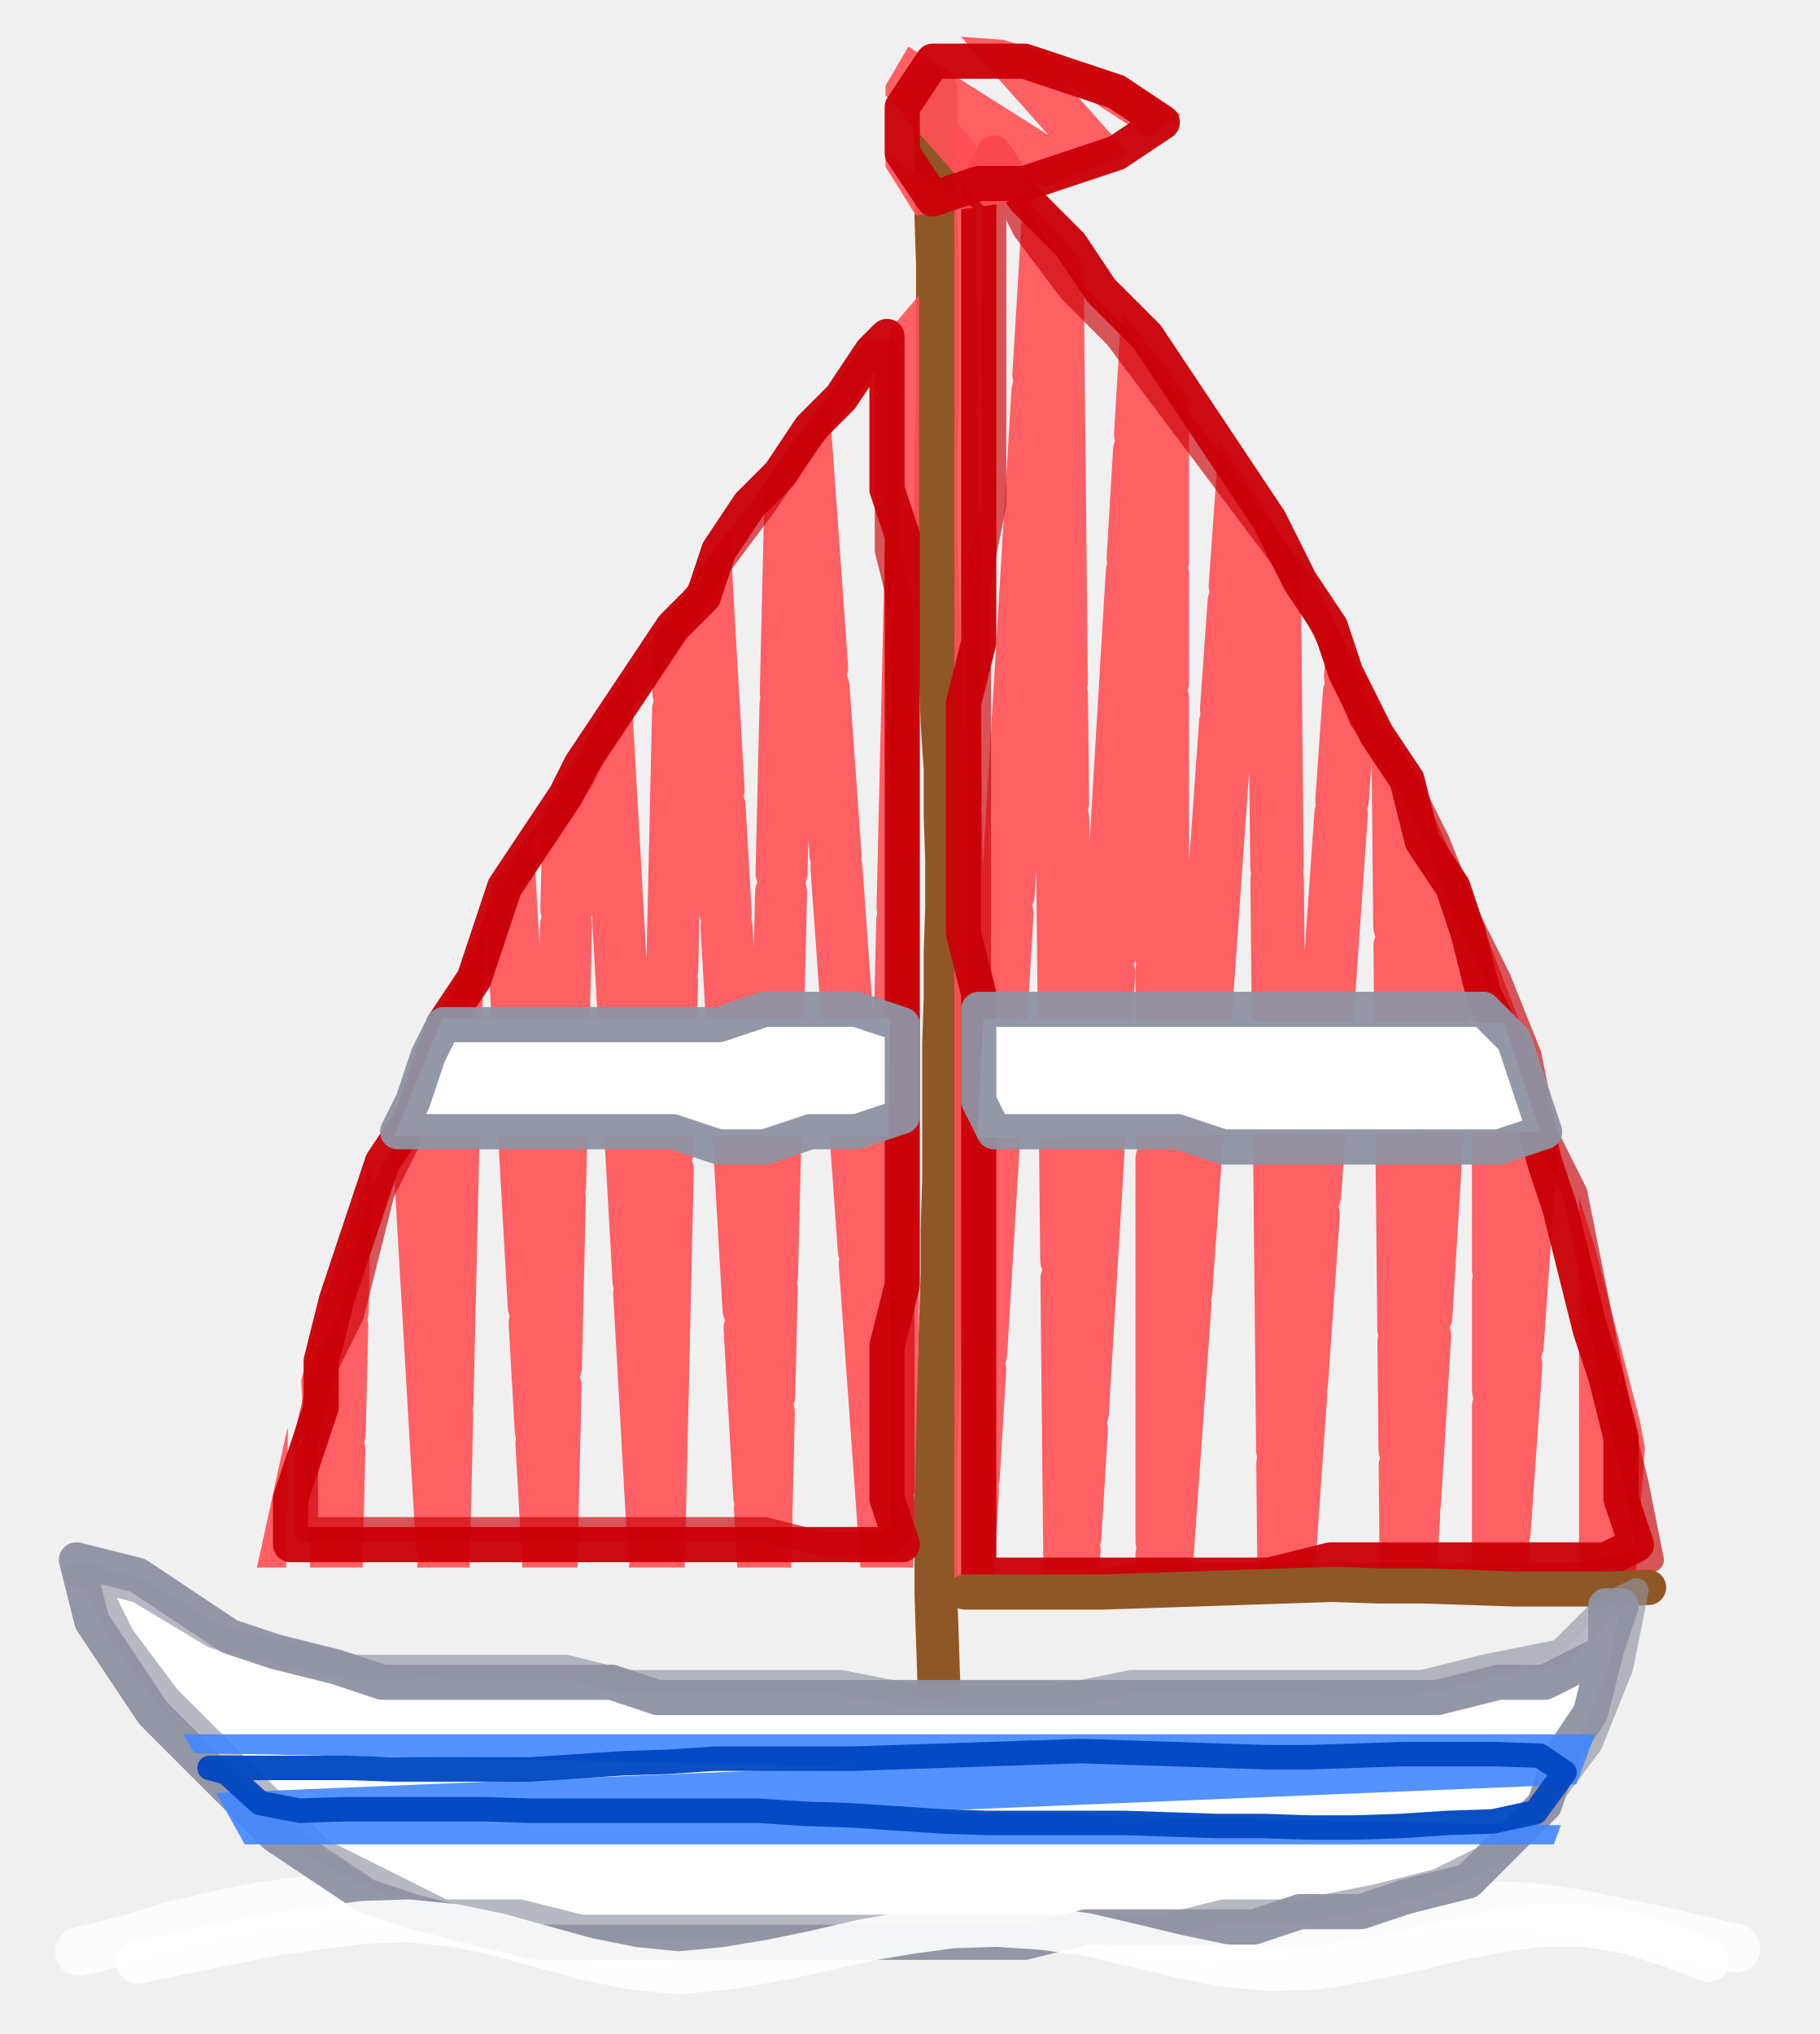
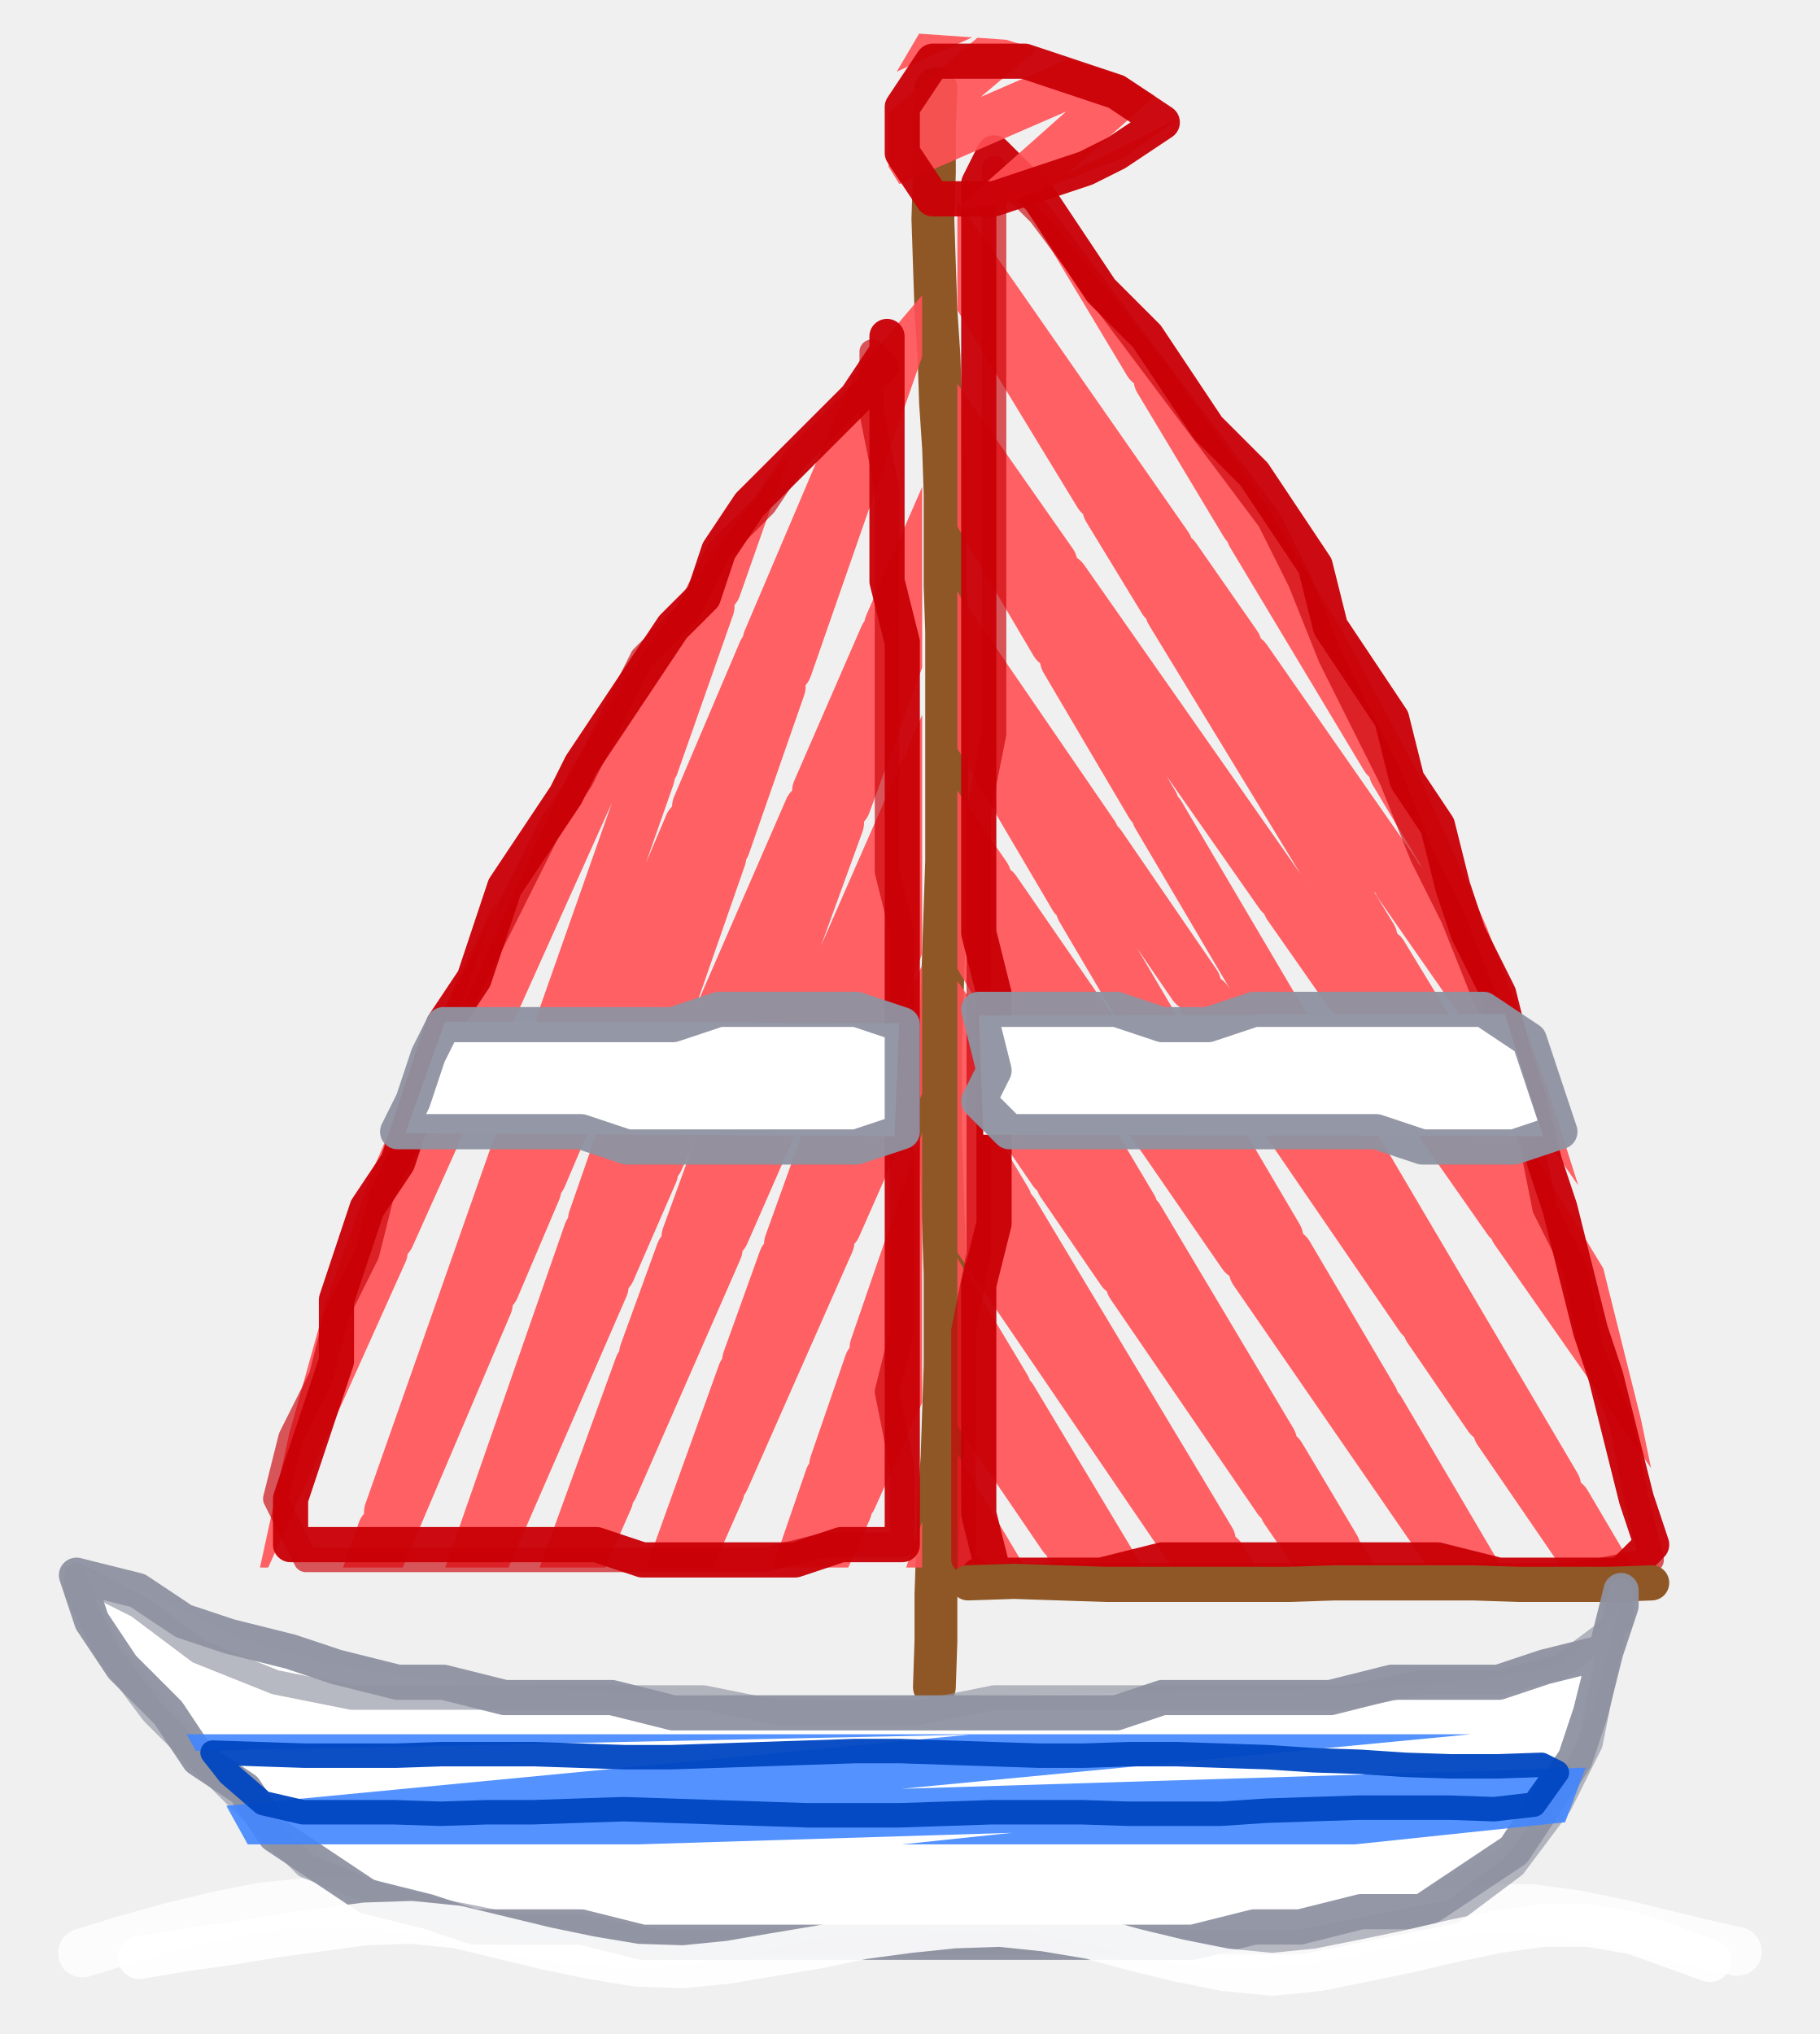
<svg xmlns="http://www.w3.org/2000/svg" viewBox="0 0 119 133" width="119" height="133">
  <defs>
    <clipPath id="k1">
-       <path d="M62.4,104.4L109.5,104.4 107.2,92.8 104.3,81.6 100.9,70.9 97,60.6 92.6,50.7 87.6,41.3 82.1,32.3 76,23.7 69.5,15.6 62.4,7.9Z" />
+       <path d="M62.6,104.4L109.7,104.4 107.3,92.8 104.5,81.6 101.1,70.9 97.2,60.6 92.8,50.7 87.8,41.3 82.3,32.3 76.2,23.7 69.7,15.6 62.6,7.9Z" />
    </clipPath>
    <clipPath id="k2">
-       <path d="M60.1,102.5L16.8,102.5 18.7,93.8 21.1,85.2 24.1,76.7 27.7,68.3 31.7,59.9 36.3,51.6 41.4,43.4 47.1,35.3 53.3,27.3 60.1,19.3Z" />
+       <path d="M60.3,102.5L17,102.5 18.9,93.8 21.3,85.2 24.3,76.7 27.9,68.3 31.9,59.9 36.5,51.6 41.6,43.4 47.3,35.3 53.5,27.3 60.3,19.3Z" />
    </clipPath>
    <clipPath id="k3">
-       <path d="M59.9,2.2L65.6,2.6 73.3,5 77.2,7.5 73.3,10.3 65.6,13.3 59.9,14.1 57.9,10.9 57.9,5.6Z" />
+       <path d="M60.1,2.2L65.8,2.6 73.5,5 77.4,7.5 73.5,10.3 65.8,13.3 60.1,14.1 58.1,10.9 58.1,5.6Z" />
    </clipPath>
    <clipPath id="k4">
-       <path d="M12,113.4L104.3,113.4 101.6,120.6 16,120.6Z" />
+       <path d="M12.2,113.4L104.5,113.4 101.8,120.6 16.2,120.6Z" />
    </clipPath>
  </defs>
-   <path d="M5.2,127.6L8.1,126.9 11,126 13.9,125.3 16.9,124.7 19.9,124.3 22.9,124.2 25.9,124.5 28.9,125.1 31.8,125.7 34.8,126.3 37.7,126.8 40.7,127 43.6,126.9 46.6,126.6 49.5,126.1 52.5,125.5 55.4,124.9 58.4,124.4 61.4,124.2 64.5,124.4 67.5,124.9 70.4,125.5 73.3,126.1 76.2,126.7 79.2,126.9 82.1,126.7 85,126.2 88,125.7 90.9,125.1 93.9,124.7 96.9,124.6 99.9,124.7 102.9,125.1 105.8,125.7 108.8,126.3 111.7,127 113.5,127.4" fill="none" stroke="#FFFFFF" stroke-width="3.2" stroke-linecap="round" stroke-linejoin="round" opacity=".80" />
-   <path d="M61.4,110.3L61.3,107.3 61.2,104.3 61.2,101.3 61.2,98.3 61.2,95.3 61.3,92.3 61.4,89.3 61.5,86.3 61.6,83.3 61.6,80.3 61.7,77.3 61.7,74.3 61.7,71.3 61.7,68.3 61.8,65.3 61.8,62.3 61.9,59.3 61.9,56.3 61.8,53.3 61.8,50.3 61.6,47.3 61.5,44.3 61.4,41.3 61.3,38.3 61.2,35.3 61.2,32.3 61.2,29.3 61.3,26.3 61.3,23.3 61.3,20.3 61.3,17.3 61.2,14.3 61.2,11.3 61.2,8.3 61.2,5.8" fill="none" stroke="#8F5725" stroke-width="2.8" stroke-linecap="round" stroke-linejoin="round" />
+   <path d="M5.4,127.7L8.3,126.8 11.2,126 14.1,125.3 17.1,124.7 20.1,124.4 23.1,124.4 26.1,124.7 29.1,125.3 32,125.9 34.9,126.5 37.9,126.9 40.9,127.1 43.8,127 46.8,126.6 49.7,126 52.6,125.3 55.6,124.7 58.6,124.3 61.6,124.1 64.7,124.3 67.7,124.8 70.6,125.4 73.5,126.1 76.4,126.7 79.4,127.1 82.3,127.1 85.3,126.8 88.3,126.3 91.2,125.7 94.2,125.1 97.1,124.8 100.1,124.8 103.1,125.2 106,125.8 108.9,126.5 111.8,127.2 113.6,127.6" fill="none" stroke="#FFFFFF" stroke-width="3.2" stroke-linecap="round" stroke-linejoin="round" opacity=".80" />
+   <path d="M61.1,110.3L61.2,107.3 61.2,104.3 61.3,101.3 61.4,98.3 61.6,95.3 61.7,92.3 61.8,89.3 61.8,86.3 61.8,83.3 61.7,80.3 61.6,77.3 61.5,74.3 61.5,71.3 61.5,68.3 61.6,65.3 61.7,62.3 61.8,59.3 61.9,56.3 61.9,53.3 61.9,50.3 61.9,47.3 61.9,44.3 61.9,41.3 61.8,38.3 61.8,35.3 61.8,32.3 61.7,29.3 61.5,26.3 61.4,23.3 61.2,20.3 61.1,17.3 61,14.3 61.1,11.3 61.1,8.3 61.2,5.8" fill="none" stroke="#8F5725" stroke-width="2.8" stroke-linecap="round" stroke-linejoin="round" />
  <g clip-path="url(#k1)">
-     <path d="M112,7L105,106 105,5 98,105 98,8 92,106 91,6 84,106 83,7 76,106 76,5 70,105 69,7 63,107 62,6 56,106" fill="none" stroke="#FF5055" stroke-width="3.5" stroke-linecap="round" stroke-linejoin="round" stroke-opacity=".90" stroke-dasharray="17 1.1 7 .9 25 1.3 11 .8" stroke-dashoffset="24" />
+     <path d="M94,-15L150,79 88,-10 144,84 81,-7 138,88 76,-2 132,91 70,1 126,94 64,5 121,100 59,11 115,103 52,13 108,108 47,19 100,109 40,22 96,116 33,24 90,119 28,28 85,123 23,32 79,126 18,37" fill="none" stroke="#FF5055" stroke-width="3.5" stroke-linecap="round" stroke-linejoin="round" stroke-opacity=".90" stroke-dasharray="17 1.1 7 .9 25 1.3 11 .8" stroke-dashoffset="26" />
  </g>
-   <path d="M64,103L68,103 72,103 75,103 79,103 83,103 87,102 90,102 94,102 98,102 102,102 105,102 107,101 106,98 106,94 105,90 104,87 103,83 102,79 101,76 100,72 99,69 97,65 96,61 95,58 93,55 92,51 90,48 88,44 87,41 85,38 83,34 81,31 79,28 77,25 75,22 72,19 70,16 67,13 65,10 64,12 64,16 64,20 64,24 64,27 64,31 64,35 64,39 64,42 63,46 63,50 63,54 63,57 63,61 64,65 64,69 64,73 64,76 64,80 64,84 64,88 64,91 64,95 64,99 64,103Z" fill="none" stroke="#C90006" stroke-width="2.3" stroke-linecap="round" stroke-linejoin="round" opacity=".95" />
-   <path d="M64,104L69,104 74,103 79,103 84,103 89,103 93,103 98,103 103,103 108,102 107,97 106,93 105,88 104,83 103,78 101,74 100,69 98,64 96,60 94,55 92,51 89,47 87,42 85,38 82,34 79,30 76,26 73,22 70,19 67,15 65,11 65,13 65,18 65,23 65,28 65,33 64,38 64,43 64,48 64,53 64,57 64,62 64,67 64,72 64,77 64,82 64,87 64,92 64,97 64,102Z" fill="none" stroke="#C90006" stroke-width="1.6" stroke-linecap="round" stroke-linejoin="round" opacity=".65" />
-   <path d="M64.3,66.6L98.4,66.9 100.7,74 63.9,74.4Z" fill="#FFFFFF" />
-   <path d="M64,66L67,66 70,66 73,66 76,66 79,66 82,66 85,66 88,66 91,66 94,66 97,66 99,68 100,71 101,74 98,75 95,75 92,75 89,75 86,75 83,75 80,75 77,74 74,74 71,74 68,74 65,74 64,72 64,70Z" fill="none" stroke="#8F92A1" stroke-width="2.3" stroke-linecap="round" stroke-linejoin="round" opacity=".95" />
+   <path d="M64,103L68,103 72,103 76,102 79,102 83,102 87,102 91,102 94,102 98,103 102,103 106,103 108,101 107,98 106,94 105,90 104,87 103,83 102,79 101,76 100,72 99,69 98,65 96,61 95,58 94,54 92,51 91,47 89,44 87,41 86,37 84,34 82,31 79,28 77,25 75,22 72,19 70,16 68,13 65,10 64,12 64,16 64,20 64,24 64,27 64,31 64,35 64,39 64,42 64,46 64,50 64,54 64,57 64,61 65,65 65,69 65,73 65,76 65,80 64,84 64,88 64,91 64,95 64,99 65,103Z" fill="none" stroke="#C90006" stroke-width="2.3" stroke-linecap="round" stroke-linejoin="round" opacity=".95" />
+   <path d="M64,103L69,103 74,103 79,103 84,103 89,103 94,103 99,103 103,103 108,102 107,98 106,93 104,88 103,83 101,79 100,74 99,69 97,65 95,60 93,56 91,51 89,47 87,43 85,38 83,34 80,30 77,26 74,22 71,18 68,14 65,11 65,13 65,18 65,23 65,28 65,33 65,38 65,43 65,48 64,53 64,57 64,62 64,67 64,72 64,77 64,82 63,87 63,92 63,97 63,102Z" fill="none" stroke="#C90006" stroke-width="1.6" stroke-linecap="round" stroke-linejoin="round" opacity=".65" />
+   <path d="M64,66.4L98.4,66.3 100.9,74.3 64.3,74.2Z" fill="#FFFFFF" />
+   <path d="M64,66L67,66 70,66 73,66 76,67 79,67 82,66 85,66 88,66 91,66 94,66 97,66 100,68 101,71 102,74 99,75 96,75 93,75 90,74 87,74 84,74 81,74 78,74 75,74 72,74 69,74 66,74 64,72 65,70Z" fill="none" stroke="#8F92A1" stroke-width="2.3" stroke-linecap="round" stroke-linejoin="round" opacity=".95" />
  <g clip-path="url(#k2)">
-     <path d="M17,104L18,18 22,103 24,17 29,103 31,16 36,105 38,17 43,106 45,17 50,104 52,19 58,103 60,17 65,105" fill="none" stroke="#FF5055" stroke-width="3.4" stroke-linecap="round" stroke-linejoin="round" stroke-opacity=".90" stroke-dasharray="17 1.1 7 .9 25 1.3 11 .8" stroke-dashoffset="30" />
+     <path d="M-12,93L27,5 -5,95 32,8 1,97 39,10 8,101 46,15 15,104 55,15 23,106 60,19 29,108 66,23 34,111 73,22 41,111 79,25 48,115 87,28 56,117" fill="none" stroke="#FF5055" stroke-width="3.4" stroke-linecap="round" stroke-linejoin="round" stroke-opacity=".90" stroke-dasharray="17 1.1 7 .9 25 1.3 11 .8" stroke-dashoffset="2" />
  </g>
-   <path d="M58,101L55,101 52,101 49,101 45,101 42,101 39,101 35,101 32,101 29,101 26,101 22,101 19,101 19,98 20,95 21,92 21,89 22,85 23,82 24,79 25,76 27,73 28,70 29,67 31,64 32,61 33,58 35,55 37,52 38,50 40,47 42,44 44,41 46,39 47,36 49,33 51,31 53,28 55,26 57,23 58,22 58,25 58,29 58,32 59,35 59,38 59,42 59,45 59,48 59,52 59,55 59,58 59,61 59,65 59,68 59,71 59,75 59,78 59,81 59,84 58,88 58,91 58,94 58,98 59,101Z" fill="none" stroke="#C90006" stroke-width="2.3" stroke-linecap="round" stroke-linejoin="round" opacity=".95" />
-   <path d="M58,101L54,101 50,100 46,100 41,100 37,100 33,100 29,100 24,100 20,100 20,98 20,94 21,90 23,86 24,82 25,78 27,74 28,70 30,66 32,62 33,58 36,54 38,51 40,47 42,44 45,40 47,37 50,33 52,30 55,26 57,23 58,23 58,27 58,32 58,36 59,40 59,44 59,49 59,53 59,57 59,61 59,66 59,70 59,74 59,78 59,83 59,87 59,91 59,96 59,100Z" fill="none" stroke="#C90006" stroke-width="1.6" stroke-linecap="round" stroke-linejoin="round" opacity=".65" />
-   <path d="M28.9,66.6L58.2,66.6 58.1,74.3 25.8,74.3Z" fill="#FFFFFF" />
-   <path d="M29,67L32,67 35,67 38,67 41,67 44,67 47,67 50,66 53,66 56,66 59,67 59,70 59,73 56,74 53,74 50,75 47,75 44,74 41,74 38,74 35,74 32,74 29,74 26,74 27,72 28,69Z" fill="none" stroke="#8F92A1" stroke-width="2.3" stroke-linecap="round" stroke-linejoin="round" opacity=".95" />
-   <path d="M63.1,104.1L66.1,104.1 69.1,104.1 72.1,104.1 75.1,104 78.1,103.9 81.1,103.8 84.1,103.7 87.1,103.6 90.1,103.7 93.1,103.7 96.1,103.8 99.1,103.9 102.1,103.9 105.1,103.9 107.8,103.8" fill="none" stroke="#8F5725" stroke-width="2.3" stroke-linecap="round" stroke-linejoin="round" />
+   <path d="M59,101L55,101 52,102 49,102 45,102 42,102 39,101 36,101 32,101 29,101 26,101 22,101 19,101 19,98 20,95 21,92 22,89 22,85 23,82 24,79 26,76 27,73 28,70 29,67 31,64 32,61 33,58 35,55 37,52 38,50 40,47 42,44 44,41 46,39 47,36 49,33 51,31 54,28 56,26 58,23 58,22 58,25 58,29 58,32 58,35 58,38 59,42 59,45 59,48 59,52 59,55 59,58 59,61 59,65 59,68 59,71 59,75 59,78 59,81 59,84 59,88 59,91 59,94 59,98 59,101Z" fill="none" stroke="#C90006" stroke-width="2.3" stroke-linecap="round" stroke-linejoin="round" opacity=".95" />
+   <path d="M59,101L54,101 50,102 46,102 42,102 37,102 33,102 29,102 24,102 20,102 18,98 19,94 21,90 22,86 24,82 25,78 27,74 28,70 30,66 32,62 34,58 36,54 38,51 40,47 42,43 45,40 47,36 50,33 52,30 55,27 58,24 57,23 57,27 58,32 58,36 58,40 58,44 58,49 58,53 58,57 59,61 59,66 59,70 59,74 59,78 59,83 59,87 58,91 59,96 59,100Z" fill="none" stroke="#C90006" stroke-width="1.6" stroke-linecap="round" stroke-linejoin="round" opacity=".65" />
+   <path d="M29.1,66.8L58.8,66.9 58.5,74.3 26.5,74.1Z" fill="#FFFFFF" />
+   <path d="M29,67L32,67 35,67 38,67 41,67 44,67 47,66 50,66 53,66 56,66 59,67 59,70 59,74 56,75 53,75 50,75 47,75 44,75 41,75 38,74 35,74 32,74 29,74 26,74 27,72 28,69Z" fill="none" stroke="#8F92A1" stroke-width="2.3" stroke-linecap="round" stroke-linejoin="round" opacity=".95" />
+   <path d="M63.3,103.5L66.3,103.4 69.3,103.5 72.3,103.6 75.3,103.6 78.3,103.6 81.3,103.6 84.3,103.6 87.3,103.5 90.3,103.5 93.3,103.5 96.3,103.5 99.3,103.6 102.3,103.6 105.3,103.6 108,103.5" fill="none" stroke="#8F5725" stroke-width="2.3" stroke-linecap="round" stroke-linejoin="round" />
  <g clip-path="url(#k3)">
-     <path d="M66,-7L81,11 61,-2 77,16 58,4 73,21 53,9 69,26" fill="none" stroke="#FF5055" stroke-width="3.1" stroke-linecap="round" stroke-linejoin="round" stroke-opacity=".90" />
+     <path d="M52,6L74,-4 55,12 78,2 60,18 82,7 62,24 84,13" fill="none" stroke="#FF5055" stroke-width="3.1" stroke-linecap="round" stroke-linejoin="round" stroke-opacity=".90" />
  </g>
-   <path d="M61,4L64,4 67,4 70,5 73,6 76,8 73,10 70,11 67,12 64,12 61,13 59,10 59,7 61,4Z" fill="none" stroke="#C90006" stroke-width="2.3" stroke-linecap="round" stroke-linejoin="round" opacity=".95" />
-   <path d="M5.3,102.3L10.6,104.5 15.8,107 21.2,108.7 26.9,109.5 32.6,110.1 38.4,110.6 44.2,110.9 49.9,111.1 55.7,111.1 61.5,111 67.3,110.9 73,110.8 78.8,110.7 84.6,110.5 90.3,110.2 96.1,109.6 101.6,108.5 105.5,104.7 105.8,106.2 104.3,111.8 101.4,116.7 97.7,121.1 92.8,123.9 87.3,125.1 81.5,125.7 75.8,126 70,126.1 64.2,126.2 58.5,126.2 52.7,126.3 46.9,126.2 41.1,126.1 35.4,125.7 29.7,124.9 24.2,123.3 19.4,120.4 15.3,116.3 11.3,112.2 7.7,107.7 5.5,102.6Z" fill="#FFFFFF" />
-   <path d="M5,102L9,103 12,105 15,107 18,108 22,109 25,110 29,110 33,110 36,110 40,110 43,111 47,111 51,111 54,111 58,111 61,111 65,111 69,111 72,111 76,111 80,111 83,111 87,111 90,111 94,111 98,110 101,110 105,108 106,105 105,105 105,108 104,112 102,115 101,118 98,121 96,123 92,124 89,125 85,125 82,126 78,126 74,126 71,126 67,127 64,127 60,127 56,127 53,127 49,127 45,127 42,127 38,127 35,127 31,126 27,125 24,124 21,122 18,120 15,117 13,115 10,112 8,109 6,106Z" fill="none" stroke="#8F92A1" stroke-width="2.3" stroke-linecap="round" stroke-linejoin="round" opacity=".95" />
-   <path d="M5,103L9,104 14,107 18,108 23,109 27,109 32,109 37,109 41,110 46,110 51,110 55,110 60,111 65,111 69,111 74,110 79,110 83,110 88,110 93,110 97,109 102,108 105,105 107,104 106,109 104,114 101,118 98,121 94,123 90,124 85,125 80,125 76,126 71,126 66,126 62,126 57,126 52,126 48,126 43,126 38,126 34,125 29,125 25,123 21,121 18,118 14,114 11,111 8,107 6,103Z" fill="none" stroke="#8F92A1" stroke-width="1.6" stroke-linecap="round" stroke-linejoin="round" opacity=".65" />
+   <path d="M61,4L64,4 67,4 70,5 73,6 76,8 73,10 71,11 68,12 65,13 61,13 59,10 59,7 61,4Z" fill="none" stroke="#C90006" stroke-width="2.3" stroke-linecap="round" stroke-linejoin="round" opacity=".95" />
+   <path d="M5.4,102.5L10.7,104.7 15.9,107.2 21.4,108.8 27.1,109.7 32.8,110.2 38.6,110.6 44.4,110.8 50.1,110.9 55.9,111 61.7,110.9 67.4,110.8 73.2,110.7 79,110.6 84.8,110.5 90.5,110.3 96.3,109.9 102,108.9 106,105.1 105.6,106.1 104.2,111.7 101.5,116.6 97.9,121 93,123.8 87.4,125 81.7,125.5 76,125.9 70.2,126.2 64.4,126.4 58.7,126.5 52.9,126.5 47.1,126.3 41.3,126.1 35.6,125.5 29.9,124.7 24.5,123.2 19.6,120.3 15.6,116.2 11.6,112.1 8,107.6Z" fill="#FFFFFF" />
+   <path d="M5,103L9,104 12,106 15,107 19,108 22,109 26,110 29,110 33,111 36,111 40,111 44,112 47,112 51,112 54,112 58,112 62,112 65,112 69,112 73,112 76,111 80,111 83,111 87,111 91,110 94,110 98,110 101,109 105,108 106,104 106,105 105,108 104,112 103,115 101,118 99,121 96,123 93,125 89,125 85,126 82,126 78,127 75,127 71,127 67,127 64,127 60,127 56,127 53,127 49,127 46,127 42,127 38,126 35,126 31,126 28,125 24,124 21,122 18,120 16,117 13,115 11,112 8,109 6,106Z" fill="none" stroke="#8F92A1" stroke-width="2.3" stroke-linecap="round" stroke-linejoin="round" opacity=".95" />
+   <path d="M5,103L9,105 13,108 18,110 23,111 27,111 32,111 37,111 41,111 46,111 51,112 56,112 60,112 65,111 70,111 74,111 79,111 84,111 88,111 93,110 98,110 102,109 106,106 106,104 105,109 104,114 102,118 99,122 95,125 90,126 85,127 81,127 76,127 71,127 67,127 62,127 57,127 53,127 48,127 43,127 38,126 34,126 29,125 25,124 20,122 17,119 13,115 10,112 7,108 5,104Z" fill="none" stroke="#8F92A1" stroke-width="1.6" stroke-linecap="round" stroke-linejoin="round" opacity=".65" />
  <g clip-path="url(#k4)">
-     <path d="M9,113L106,115 9,119 107,121" fill="none" stroke="#4287FF" stroke-width="3.1" stroke-linecap="round" stroke-linejoin="round" stroke-opacity=".90" />
+     <path d="M10,113L105,111 11,120 108,117 13,127 107,124" fill="none" stroke="#4287FF" stroke-width="3.1" stroke-linecap="round" stroke-linejoin="round" stroke-opacity=".90" />
  </g>
-   <path d="M13.7,115.6L16.7,115.6 19.7,115.6 22.7,115.6 25.7,115.7 28.7,115.7 31.7,115.7 34.7,115.7 37.7,115.5 40.7,115.3 43.7,115.2 46.7,115 49.7,115 52.7,115 55.7,115 58.7,114.9 61.7,114.8 64.7,114.7 67.7,114.6 70.7,114.5 73.7,114.6 76.7,114.7 79.7,114.8 82.7,114.9 85.7,114.9 88.7,114.8 91.7,114.7 94.7,114.7 97.7,114.7 100.7,114.8 102.3,115.9 100.4,118.5 97.6,119.1 94.6,119.2 91.6,119.4 88.6,119.5 85.6,119.5 82.6,119.4 79.6,119.4 76.6,119.3 73.6,119.2 70.6,119.2 67.6,119.2 64.6,119.2 61.6,119.1 58.6,118.9 55.6,118.7 52.6,118.6 49.6,118.4 46.6,118.4 43.6,118.4 40.6,118.4 37.6,118.4 34.6,118.4 31.6,118.3 28.6,118.3 25.6,118.3 22.6,118.3 19.6,118.4 17,117.9 14.8,115.9Z" fill="none" stroke="#0046C1" stroke-width="1.6" stroke-linecap="round" stroke-linejoin="round" opacity=".95" />
-   <path d="M9,128.3L11.9,127.7 14.8,127.1 17.8,126.5 20.7,126.1 23.7,125.7 26.7,125.6 29.7,125.9 32.6,126.5 35.5,127.3 38.4,128.1 41.4,128.7 44.4,129 47.5,128.7 50.5,128.2 53.4,127.6 56.4,126.9 59.3,126.4 62.2,126 65.2,125.9 68.2,126.1 71.1,126.5 74.1,127.2 77,127.9 79.9,128.5 83,128.8 86,128.7 89,128.2 92,127.6 94.9,126.9 97.8,126.3 100.7,125.9 103.7,125.9 106.6,126.4 109.4,127.3 111.7,128.2" fill="none" stroke="#FFFFFF" stroke-width="2.8" stroke-linecap="round" stroke-linejoin="round" opacity=".90" />
+   <path d="M13.9,114.6L16.9,114.7 19.9,114.8 22.9,114.8 25.9,114.8 28.9,114.7 31.9,114.7 34.9,114.7 37.9,114.8 40.9,114.9 43.9,114.9 46.9,114.8 49.9,114.7 52.9,114.6 55.9,114.5 58.9,114.5 61.9,114.6 64.9,114.7 67.9,114.8 70.9,114.8 73.9,114.7 76.9,114.7 79.9,114.8 82.9,114.9 85.9,115.1 88.9,115.2 91.9,115.4 94.9,115.5 97.9,115.5 100.8,115.4 101.8,115.9 100.3,118 97.7,118.3 94.8,118.2 91.8,118.2 88.8,118.2 85.8,118.3 82.8,118.4 79.8,118.6 76.8,118.6 73.8,118.6 70.8,118.5 67.8,118.5 64.8,118.5 61.8,118.6 58.8,118.7 55.8,118.7 52.8,118.7 49.8,118.6 46.8,118.5 43.8,118.4 40.8,118.3 37.8,118.4 34.8,118.5 31.8,118.5 28.8,118.6 25.8,118.5 22.8,118.5 19.8,118.5 17.2,117.9 15,116Z" fill="none" stroke="#0046C1" stroke-width="1.6" stroke-linecap="round" stroke-linejoin="round" opacity=".95" />
+   <path d="M9.1,128L12.1,127.5 15,127.1 18,126.6 20.9,126.2 23.9,125.8 26.9,125.7 29.9,126 32.8,126.7 35.7,127.4 38.6,128 41.6,128.5 44.7,128.6 47.7,128.3 50.6,127.8 53.6,127.3 56.5,126.7 59.5,126.3 62.4,126 65.4,125.9 68.3,126.2 71.3,126.7 74.2,127.5 77.1,128.2 80.1,128.8 83.2,129.1 86.2,128.8 89.2,128.2 92.1,127.6 95.1,126.9 98,126.3 100.9,125.9 103.9,125.9 106.8,126.4 109.6,127.4 111.8,128.2" fill="none" stroke="#FFFFFF" stroke-width="2.8" stroke-linecap="round" stroke-linejoin="round" opacity=".90" />
</svg>
